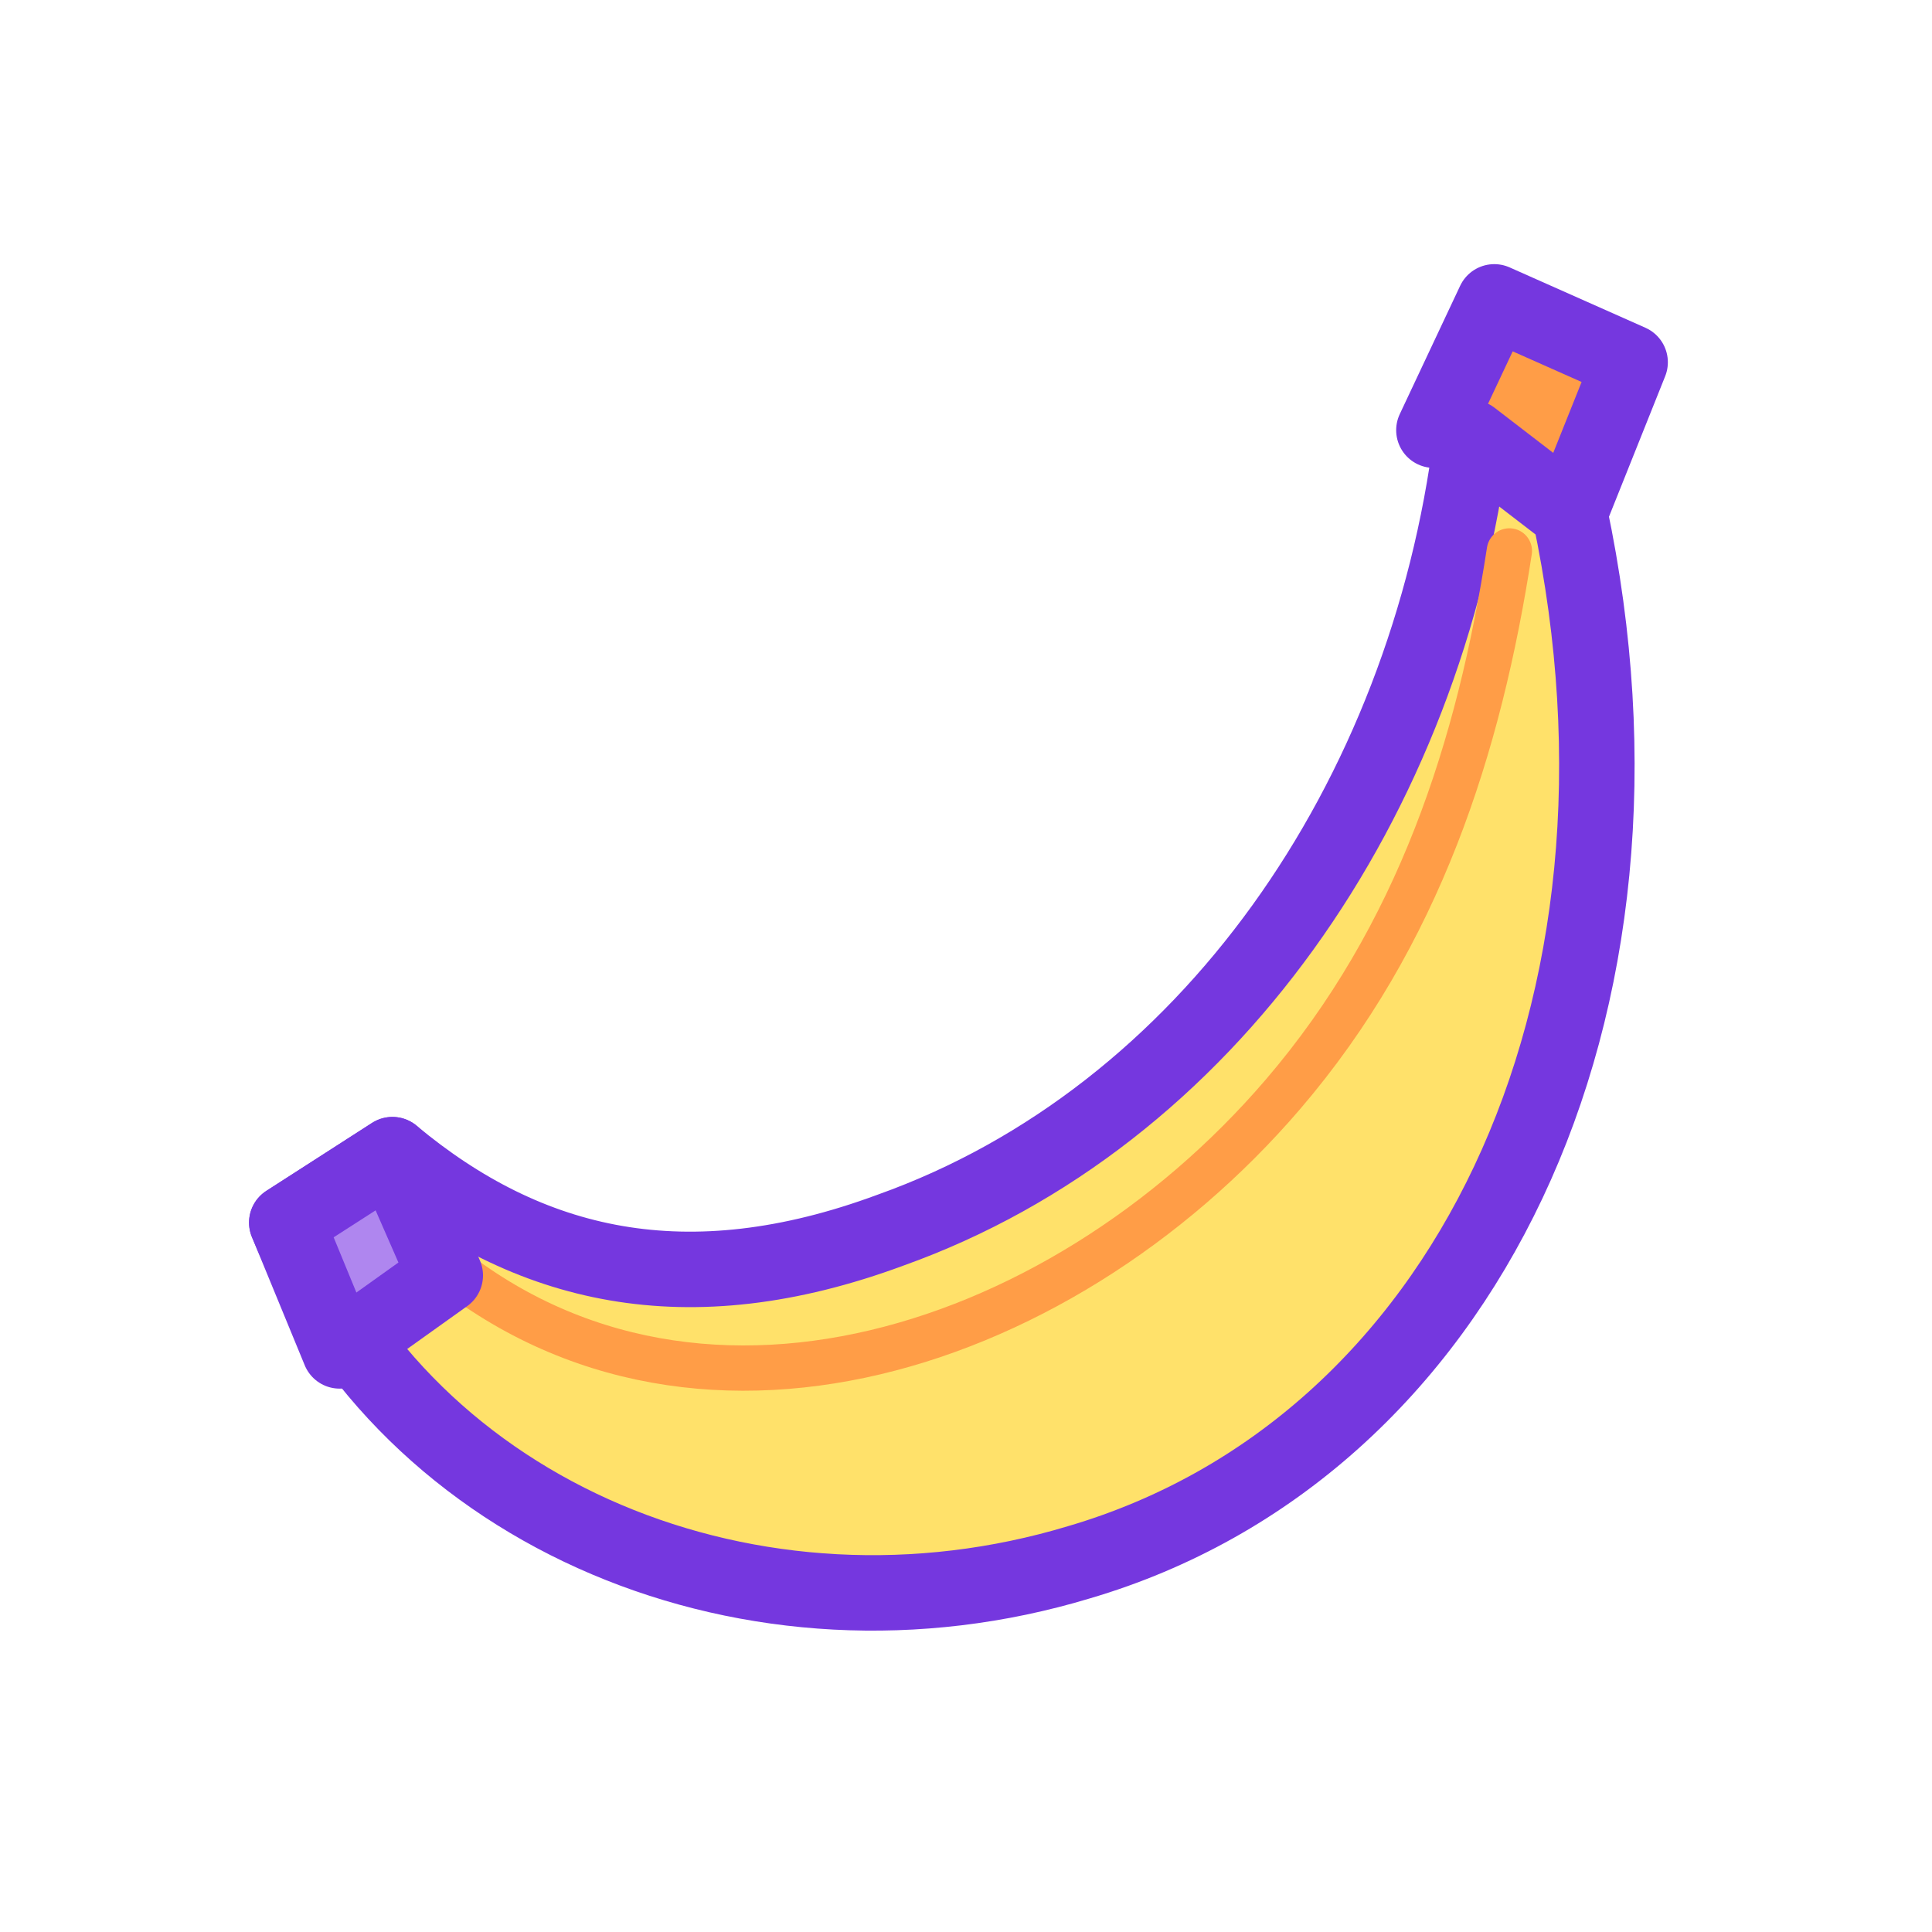
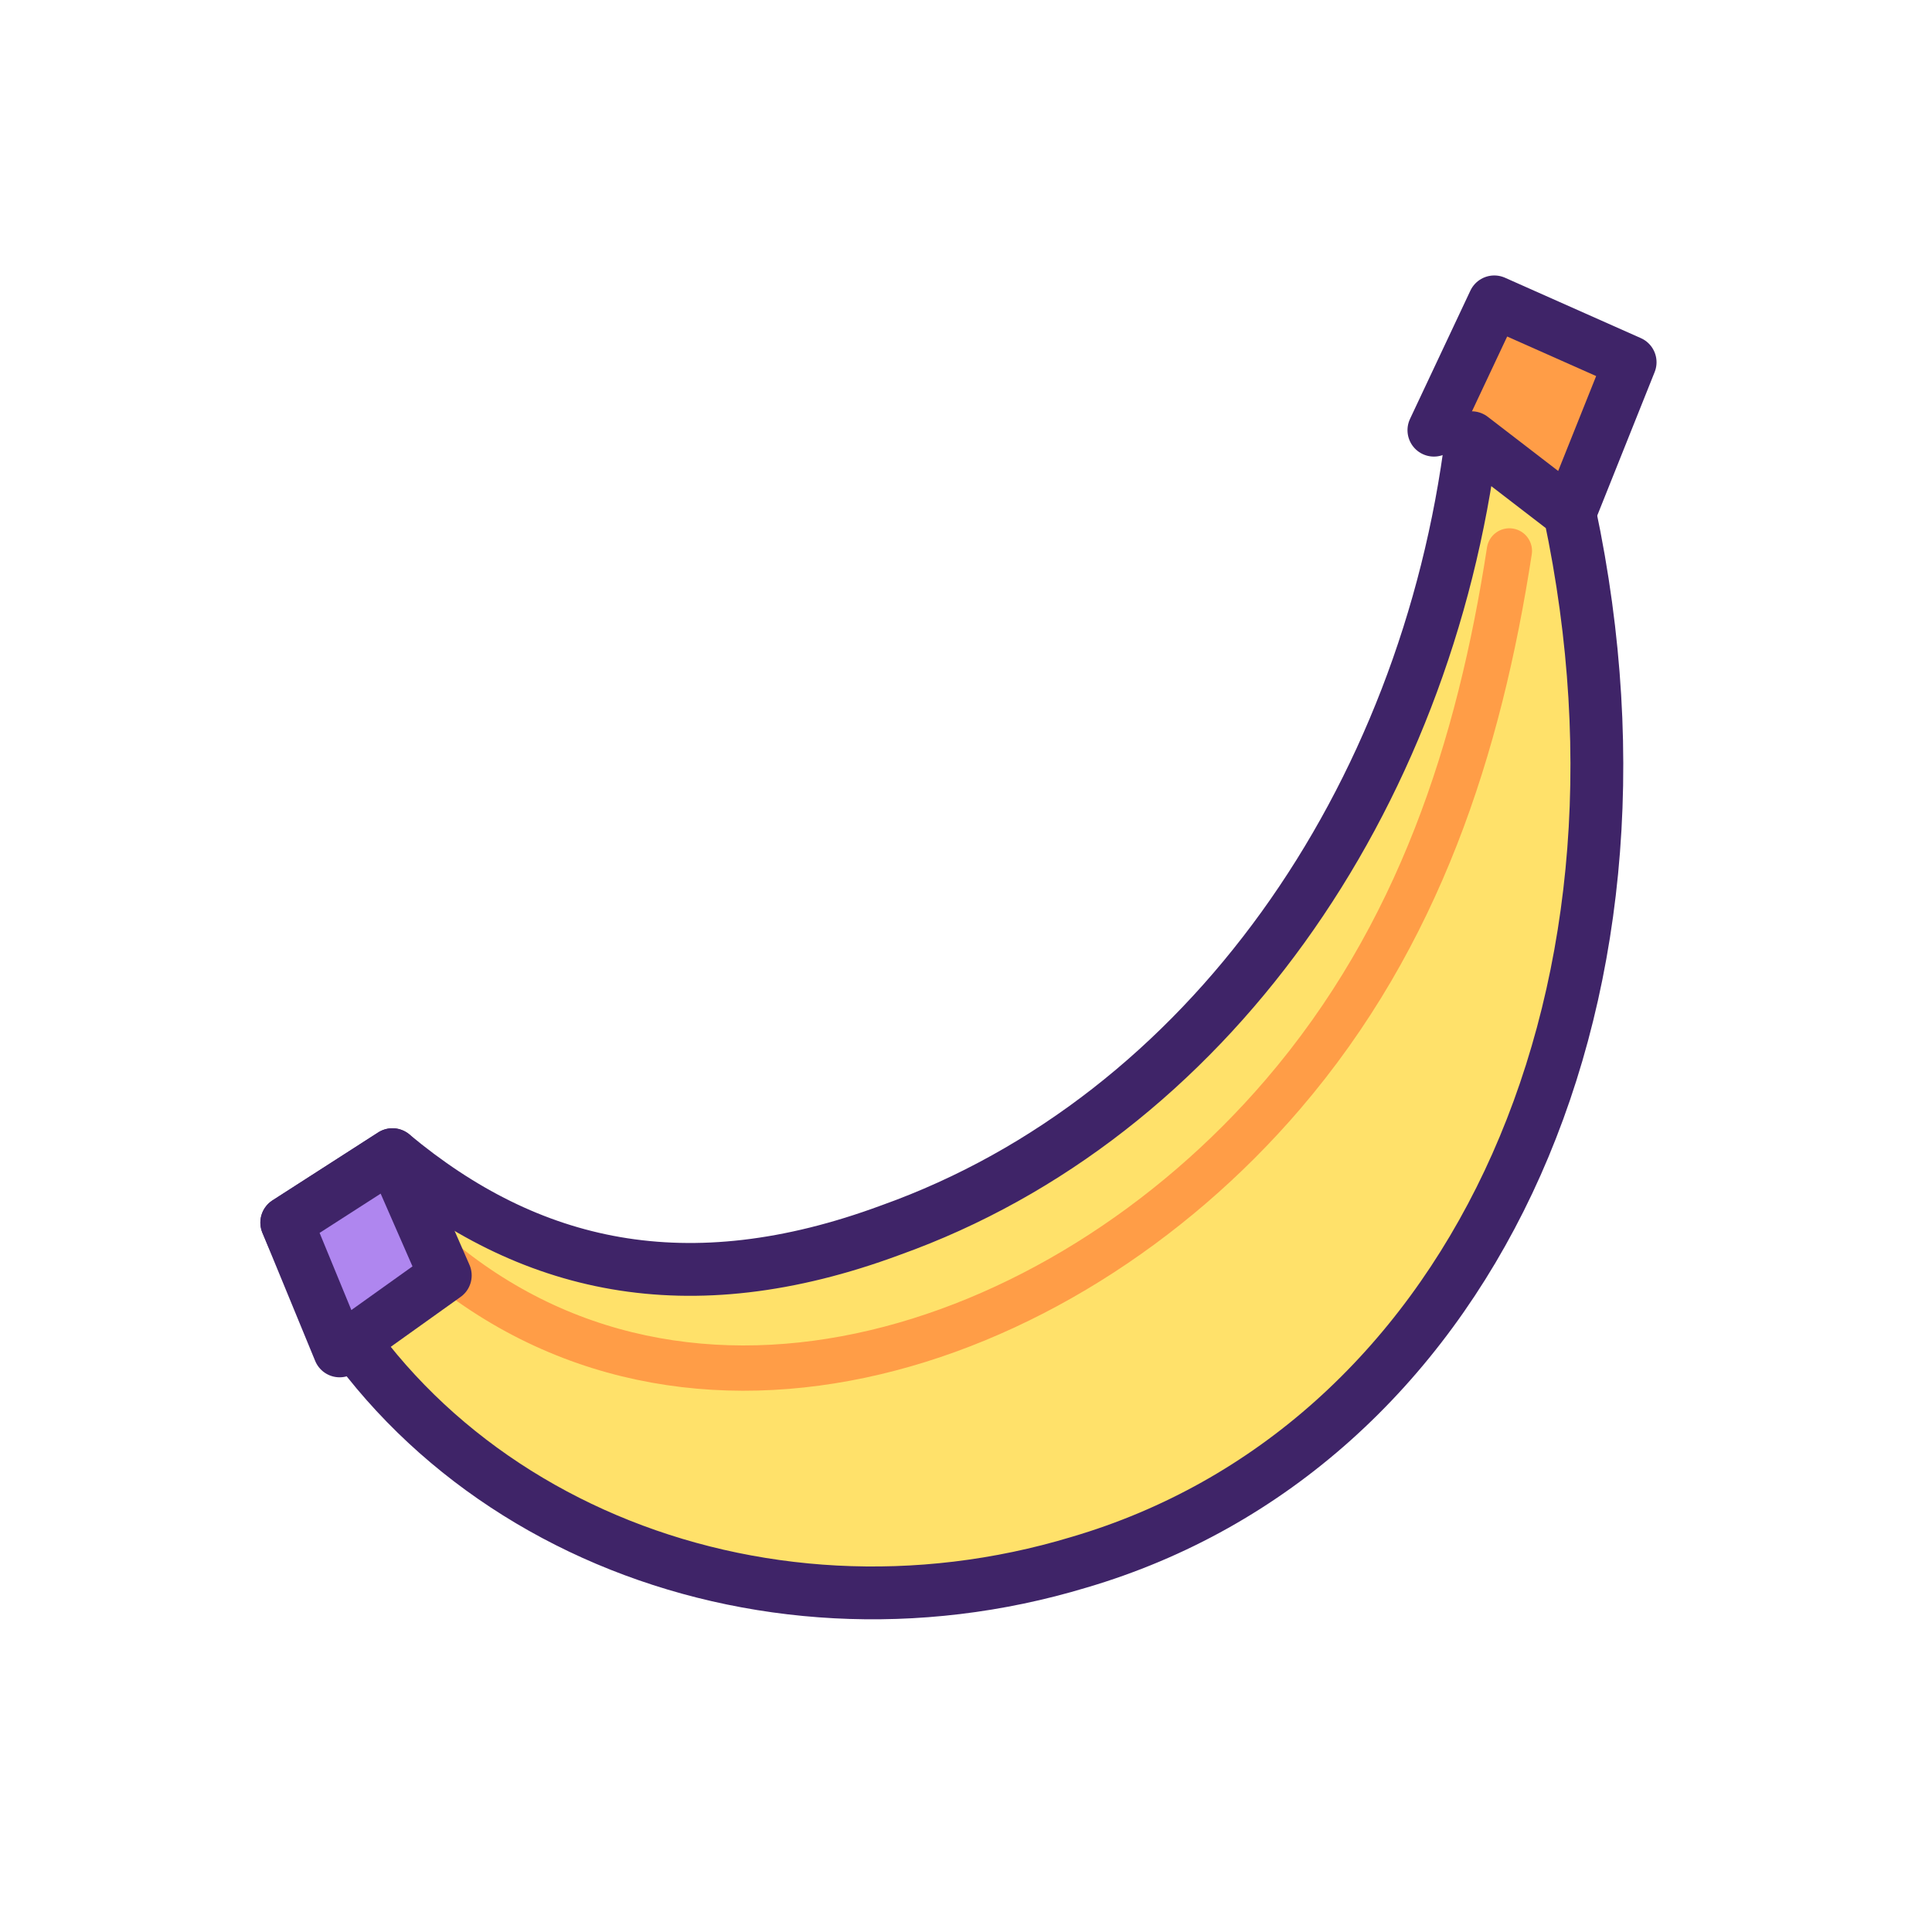
<svg xmlns="http://www.w3.org/2000/svg" viewBox="0 0 256 256" fill="none">
-   <g stroke="#7537df" stroke-width="10" stroke-linecap="round" stroke-linejoin="round">
+   <g stroke="#3f2468" stroke-width="7" stroke-linecap="round" stroke-linejoin="round">
    <path d="m190 57 8-17 18 8-8 20" fill="#ff9d47" />
    <path d="M195 58c-6 48-35 90-77 105-27 10-48 5-66-10l-14 9c16 39 62 58 105 45 51-15 79-73 65-139Z" fill="#ffe16a" />
    <path d="M55 164c34 32 85 16 115-19 18-21 26-46 30-72" stroke="#ff9d47" stroke-width="6" />
    <path d="m38 162 7 17 14-10-7-16Z" fill="#af86ef" />
  </g>
</svg>
